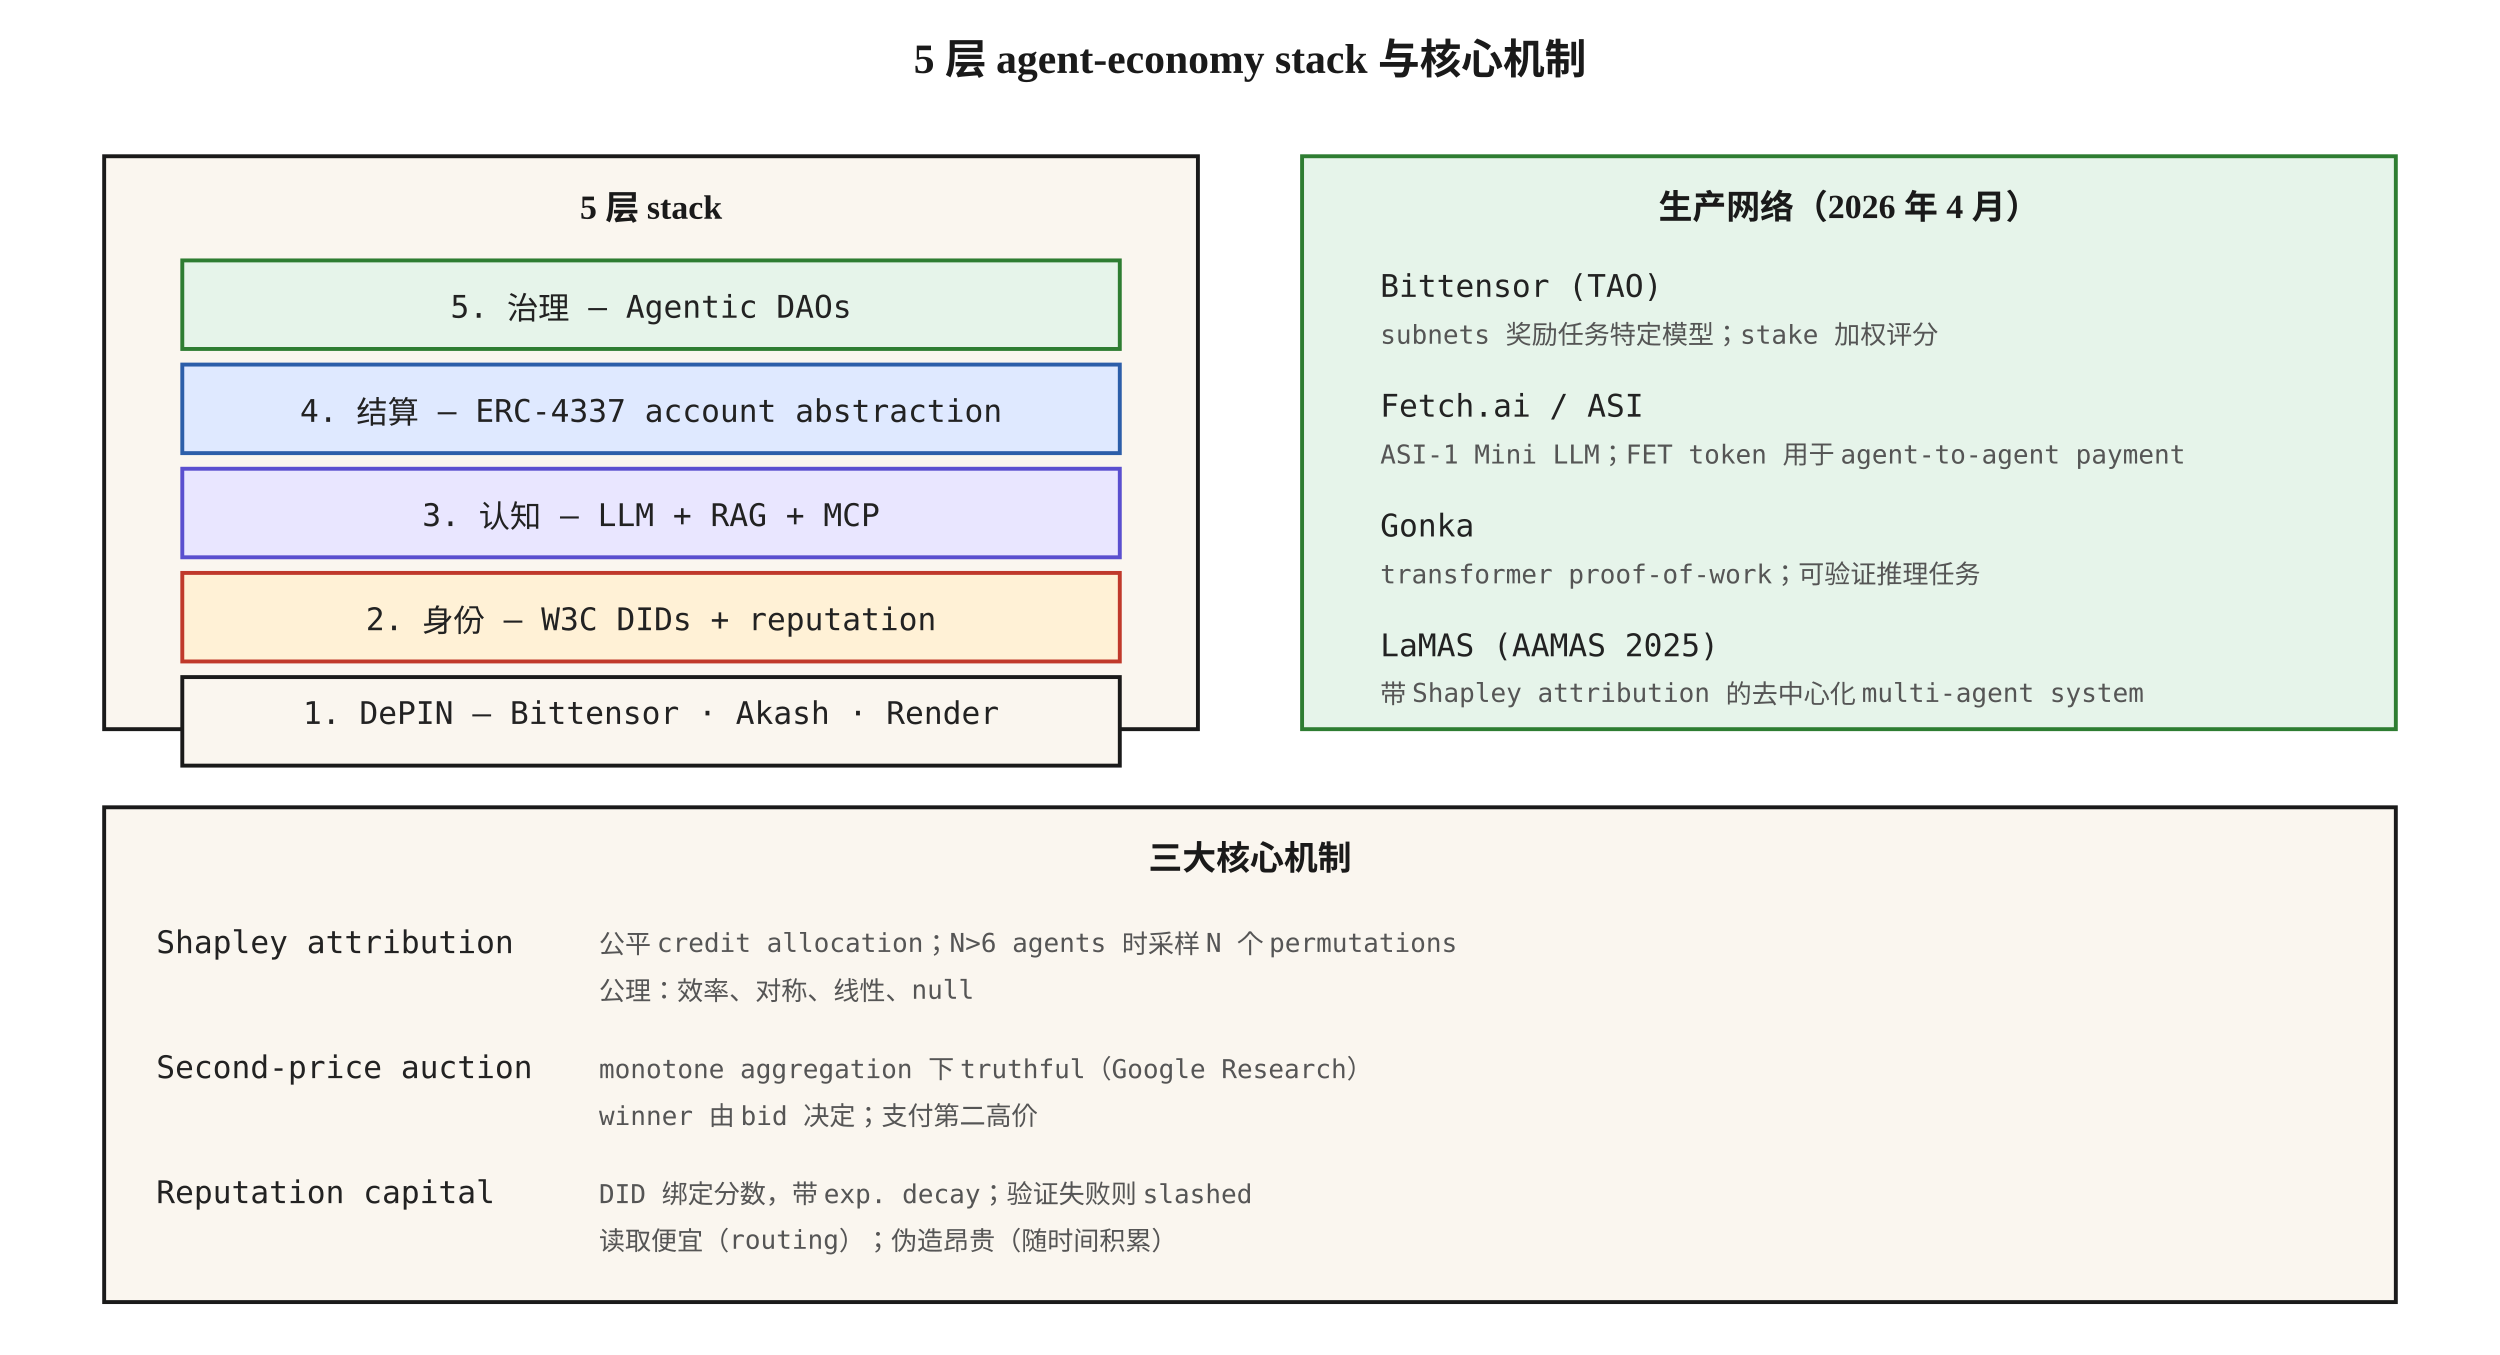
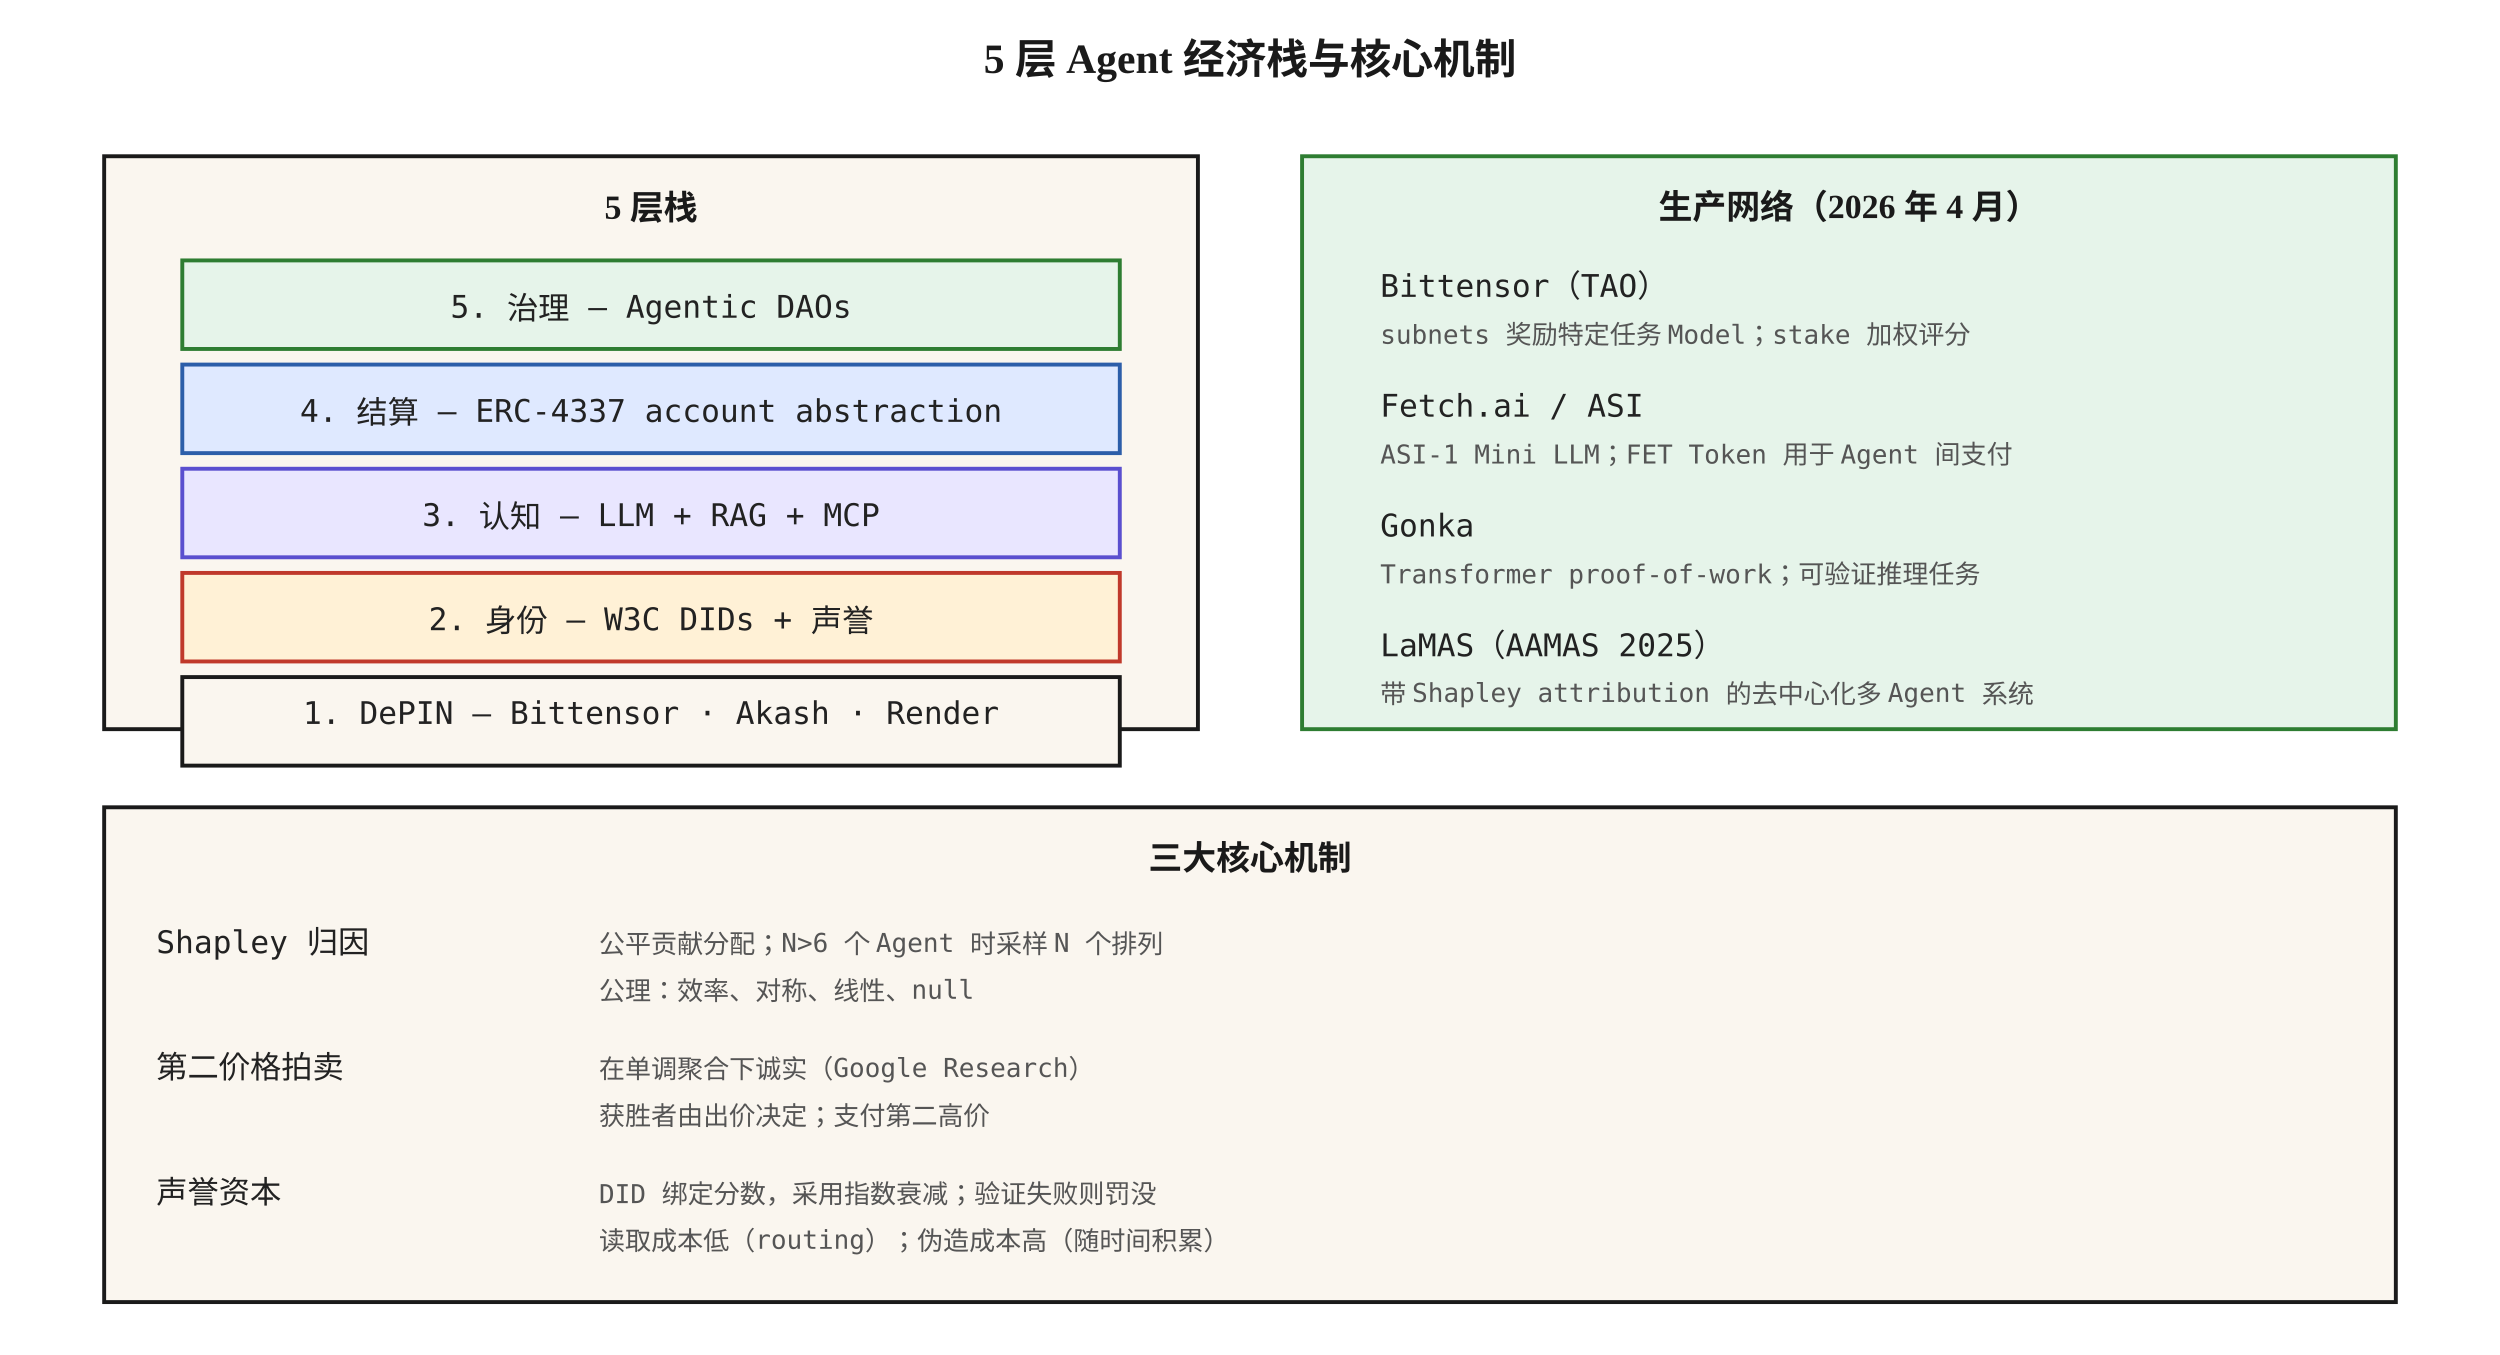
<svg xmlns="http://www.w3.org/2000/svg" viewBox="0 0 960 520" font-family="Georgia, 'Times New Roman', serif">
  <defs>
    <marker id="arrow" viewBox="0 0 10 10" refX="9" refY="5" markerWidth="6" markerHeight="6" orient="auto">
      <path d="M0,0 L10,5 L0,10 z" fill="#1a1a1a" />
    </marker>
    <style>
      .box { fill: #faf6ef; stroke: #1a1a1a; stroke-width: 1.5; }
      .hot { fill: #fff1d6; stroke: #c0392b; stroke-width: 1.5; }
      .cool { fill: #e6f4ea; stroke: #2e7d32; stroke-width: 1.5; }
      .cold { fill: #dfe9ff; stroke: #2c5ea9; stroke-width: 1.5; }
      .dsk { fill: #e9e6ff; stroke: #5a4fcf; stroke-width: 1.5; }
      .title { font-size: 16px; font-weight: 700; fill: #1a1a1a; }
      .head { font-size: 13px; font-weight: 700; fill: #1a1a1a; }
      .step { font-size: 12px; font-family: 'Menlo', monospace; fill: #222; }
      .small { font-size: 10px; font-family: 'Menlo', monospace; fill: #555; }
      .caption { font-size: 11px; fill: #555; font-style: italic; }
    </style>
  </defs>
-   <text x="480" y="28" text-anchor="middle" class="title">5 层 agent-economy stack 与核心机制</text>
+   <text x="480" y="28" text-anchor="middle" class="title">5 层 Agent 经济栈与核心机制</text>
  <rect x="40" y="60" width="420" height="220" class="box" />
-   <text x="250" y="84" text-anchor="middle" class="head">5 层 stack</text>
+   <text x="250" y="84" text-anchor="middle" class="head">5 层栈</text>
  <rect x="70" y="100" width="360" height="34" class="cool" />
  <text x="250" y="122" text-anchor="middle" class="step">5. 治理 — Agentic DAOs</text>
  <rect x="70" y="140" width="360" height="34" class="cold" />
  <text x="250" y="162" text-anchor="middle" class="step">4. 结算 — ERC-4337 account abstraction</text>
  <rect x="70" y="180" width="360" height="34" class="dsk" />
  <text x="250" y="202" text-anchor="middle" class="step">3. 认知 — LLM + RAG + MCP</text>
  <rect x="70" y="220" width="360" height="34" class="hot" />
-   <text x="250" y="242" text-anchor="middle" class="step">2. 身份 — W3C DIDs + reputation</text>
+   <text x="250" y="242" text-anchor="middle" class="step">2. 身份 — W3C DIDs + 声誉</text>
  <rect x="70" y="260" width="360" height="34" class="box" />
  <text x="250" y="278" text-anchor="middle" class="step">1. DePIN — Bittensor · Akash · Render</text>
  <rect x="500" y="60" width="420" height="220" class="cool" />
  <text x="710" y="84" text-anchor="middle" class="head">生产网络（2026 年 4 月）</text>
-   <text x="530" y="114" class="step">Bittensor (TAO)</text>
-   <text x="530" y="132" class="small">subnets 奖励任务特定模型；stake 加权评分</text>
+   <text x="530" y="114" class="step">Bittensor（TAO）</text>
+   <text x="530" y="132" class="small">subnets 奖励特定任务 Model；stake 加权评分</text>
  <text x="530" y="160" class="step">Fetch.ai / ASI</text>
-   <text x="530" y="178" class="small">ASI-1 Mini LLM；FET token 用于 agent-to-agent payment</text>
+   <text x="530" y="178" class="small">ASI-1 Mini LLM；FET Token 用于 Agent 间支付</text>
  <text x="530" y="206" class="step">Gonka</text>
-   <text x="530" y="224" class="small">transformer proof-of-work；可验证推理任务</text>
-   <text x="530" y="252" class="step">LaMAS (AAMAS 2025)</text>
-   <text x="530" y="270" class="small">带 Shapley attribution 的去中心化 multi-agent system</text>
+   <text x="530" y="224" class="small">Transformer proof-of-work；可验证推理任务</text>
+   <text x="530" y="252" class="step">LaMAS（AAMAS 2025）</text>
+   <text x="530" y="270" class="small">带 Shapley attribution 的去中心化多 Agent 系统</text>
  <rect x="40" y="310" width="880" height="190" class="box" />
  <text x="480" y="334" text-anchor="middle" class="head">三大核心机制</text>
-   <text x="60" y="366" class="step">Shapley attribution</text>
-   <text x="230" y="366" class="small">公平 credit allocation；N&gt;6 agents 时采样 N 个 permutations</text>
+   <text x="60" y="366" class="step">Shapley 归因</text>
+   <text x="230" y="366" class="small">公平贡献分配；N&gt;6 个 Agent 时采样 N 个排列</text>
  <text x="230" y="384" class="small">公理：效率、对称、线性、null</text>
-   <text x="60" y="414" class="step">Second-price auction</text>
-   <text x="230" y="414" class="small">monotone aggregation 下 truthful（Google Research）</text>
-   <text x="230" y="432" class="small">winner 由 bid 决定；支付第二高价</text>
-   <text x="60" y="462" class="step">Reputation capital</text>
-   <text x="230" y="462" class="small">DID 绑定分数，带 exp. decay；验证失败则 slashed</text>
-   <text x="230" y="480" class="small">读取便宜（routing）；伪造昂贵（随时间积累）</text>
+   <text x="60" y="414" class="step">第二价格拍卖</text>
+   <text x="230" y="414" class="small">在单调聚合下诚实（Google Research）</text>
+   <text x="230" y="432" class="small">获胜者由出价决定；支付第二高价</text>
+   <text x="60" y="462" class="step">声誉资本</text>
+   <text x="230" y="462" class="small">DID 绑定分数，采用指数衰减；验证失败则罚没</text>
+   <text x="230" y="480" class="small">读取成本低（routing）；伪造成本高（随时间积累）</text>
</svg>
